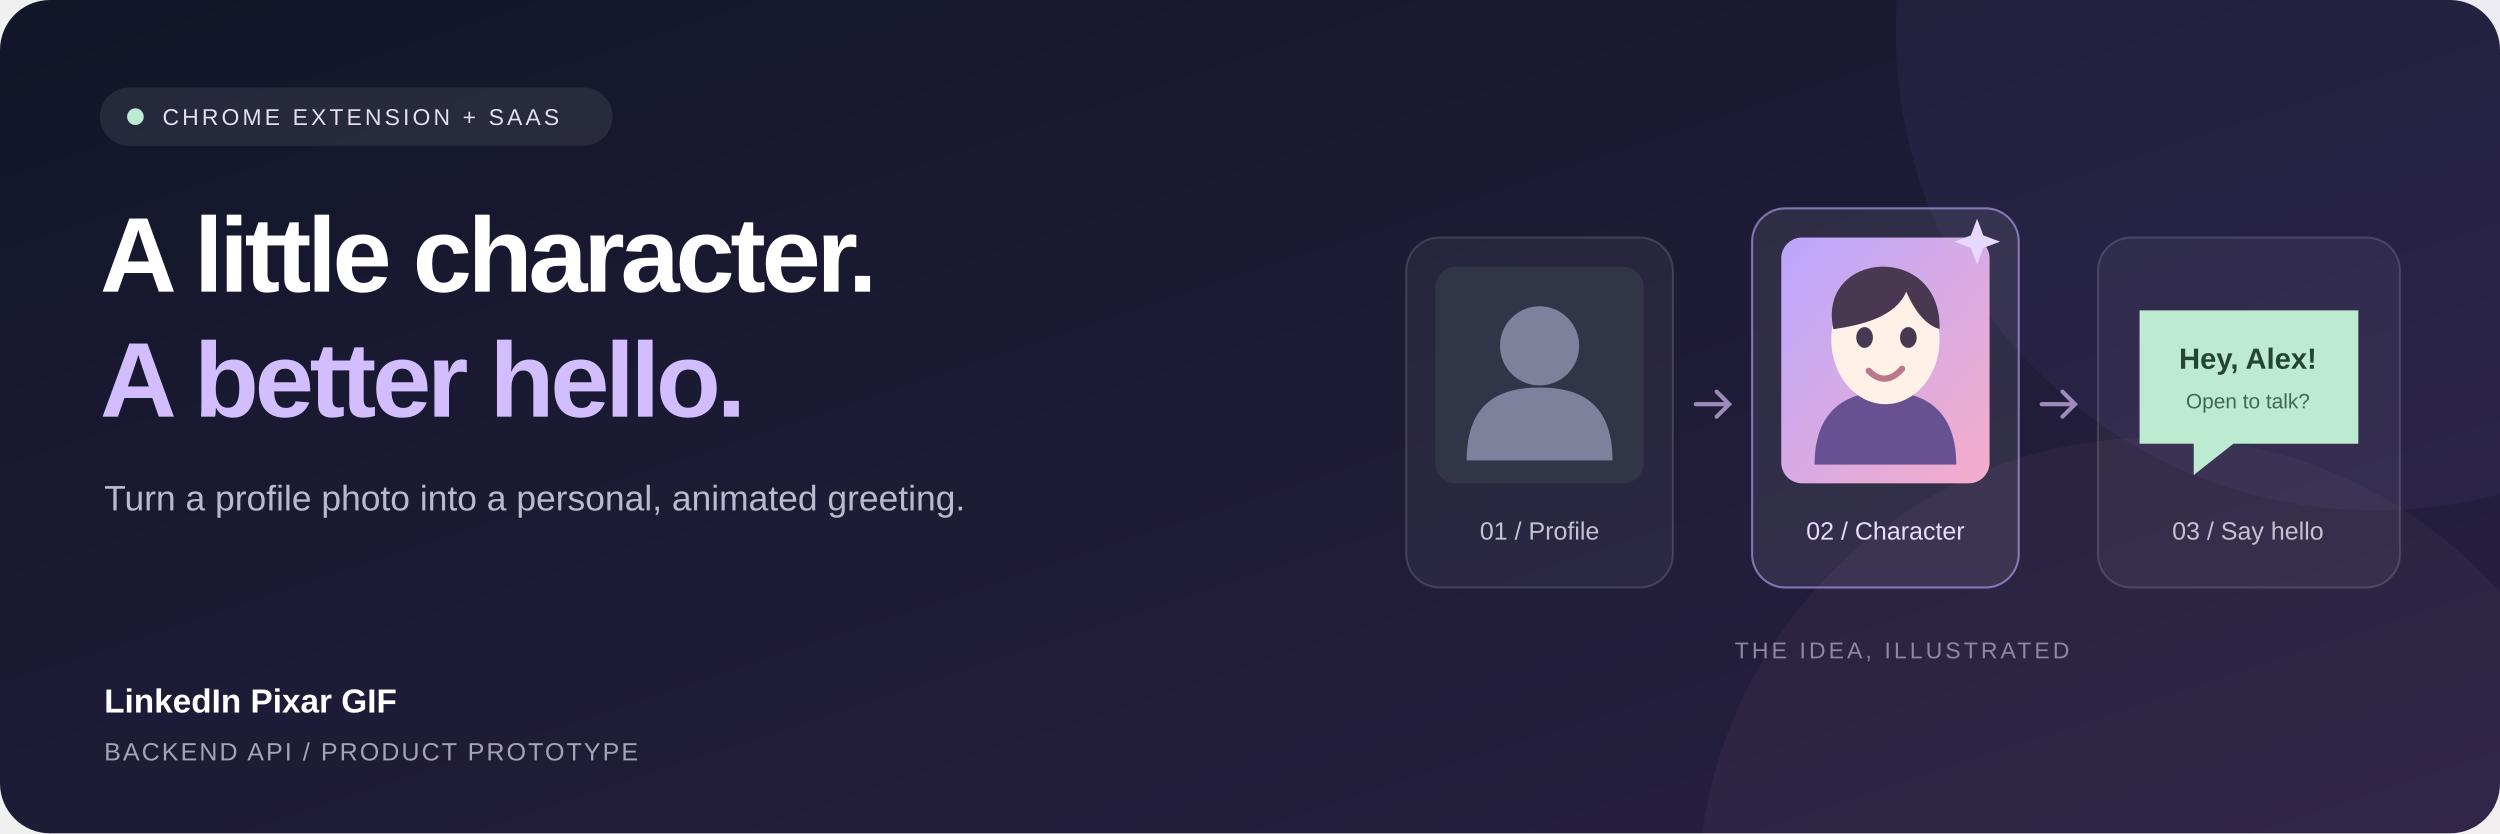
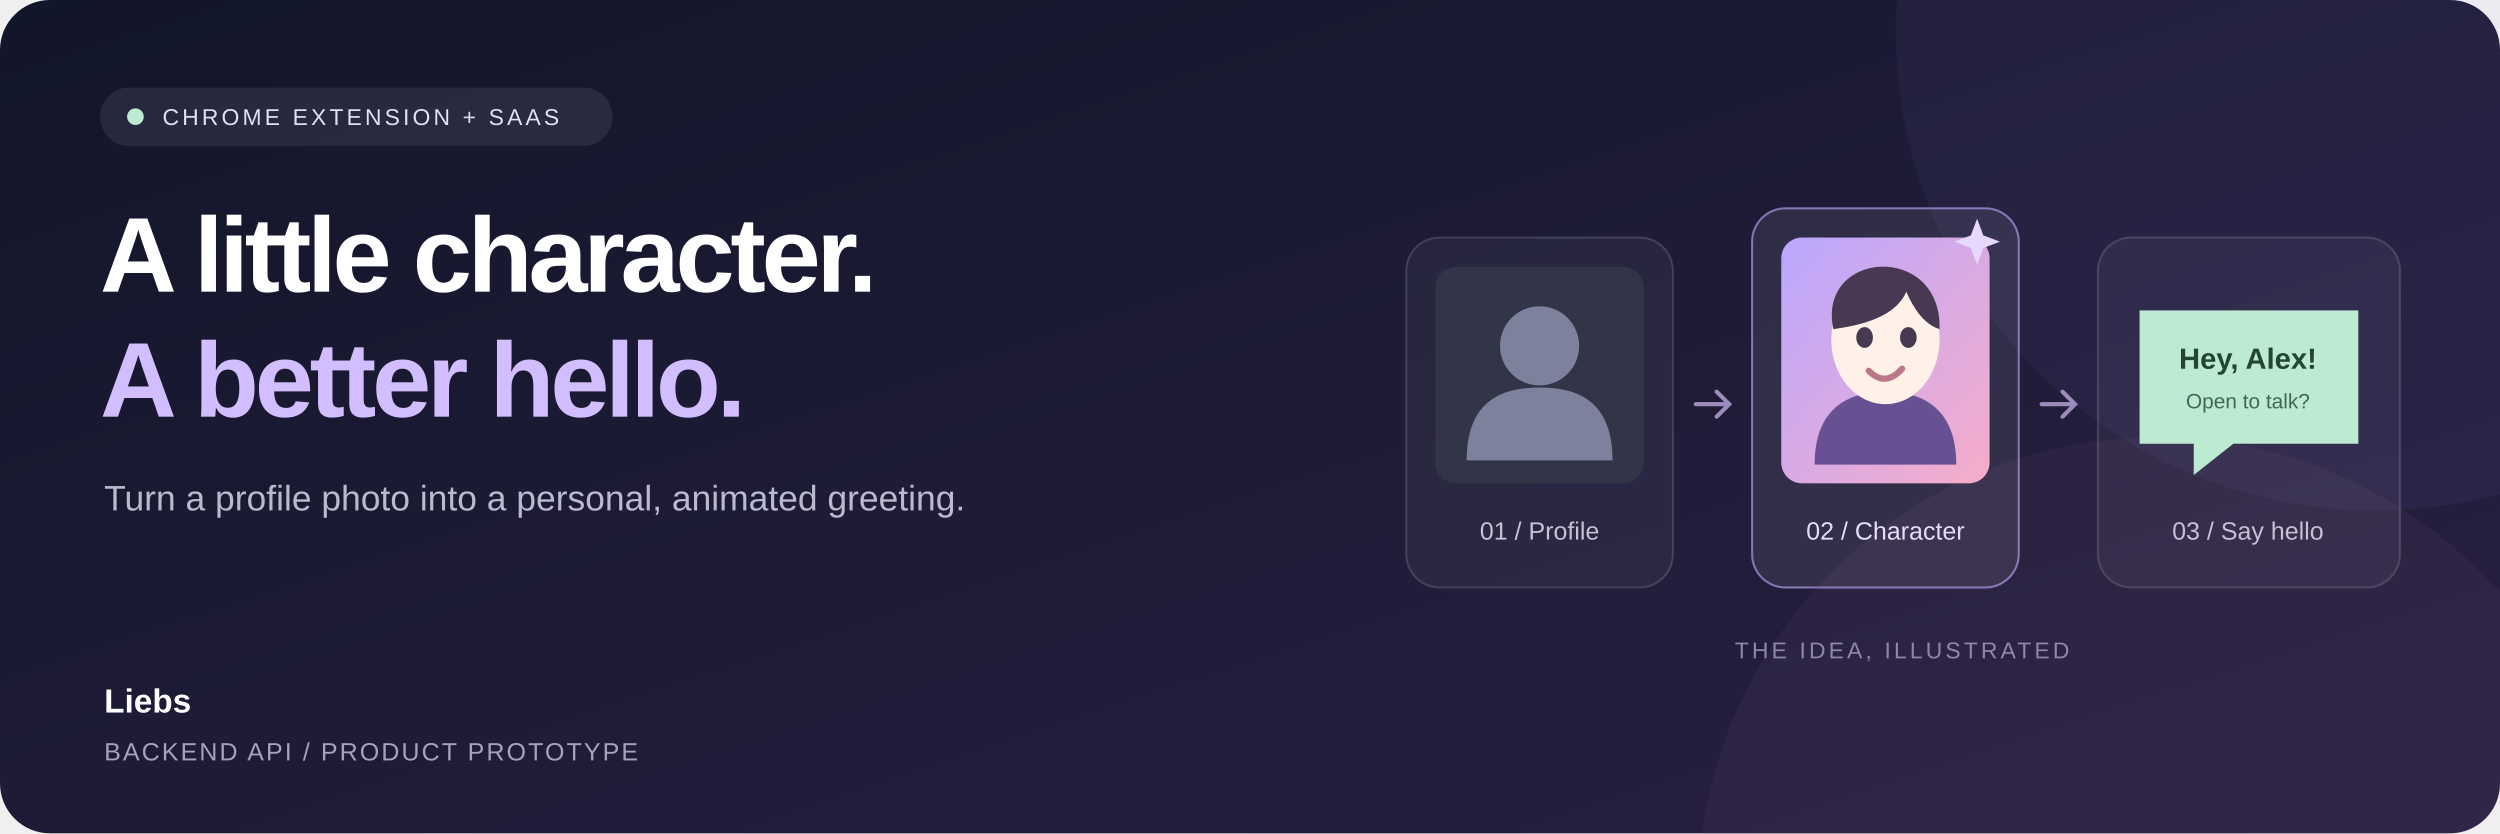
<svg xmlns="http://www.w3.org/2000/svg" width="1200" height="400" viewBox="0 0 1200 400" role="img" aria-labelledby="title desc">
  <defs>
    <linearGradient id="bg" x2="1" y2="1">
      <stop stop-color="#121629" />
      <stop offset="1" stop-color="#292043" />
    </linearGradient>
    <linearGradient id="accent" x2="1" y2="1">
      <stop stop-color="#baa7ff" />
      <stop offset="1" stop-color="#f6adc9" />
    </linearGradient>
  </defs>
  <rect width="1200" height="400" rx="24" fill="url(#bg)" />
  <circle cx="1140" cy="15" r="230" fill="#a88aff" opacity=".055" />
  <circle cx="1035" cy="430" r="220" fill="#f6adc9" opacity=".04" />
  <g font-family="Arial, Helvetica, sans-serif">
    <rect x="48" y="42" width="246" height="28" rx="14" fill="#ffffff" fill-opacity=".08" />
    <circle cx="65" cy="56" r="4" fill="#bcebd2" />
    <text x="78" y="60" fill="#e4dff7" font-size="11" letter-spacing="1.5">CHROME EXTENSION + SAAS</text>
    <text x="48" y="140" fill="#ffffff" font-size="51" font-weight="700" letter-spacing="-2">A little character.</text>
    <text x="48" y="200" fill="#d2beff" font-size="51" font-weight="700" letter-spacing="-2">A better hello.</text>
    <text x="50" y="245" fill="#bbb9ce" font-size="17">Turn a profile photo into a personal, animated greeting.</text>
-     <text x="50" y="342" fill="#ffffff" font-size="16" font-weight="700">LinkedIn Pixar GIF</text>
+     <text x="50" y="342" fill="#ffffff" font-size="16" font-weight="700">Liebs</text>
    <text x="50" y="365" fill="#a5a2ba" font-size="12" letter-spacing="1">BACKEND API / PRODUCT PROTOTYPE</text>
    <g transform="translate(675 114)">
      <rect width="128" height="168" rx="16" fill="#ffffff" fill-opacity=".05" stroke="#ffffff" stroke-opacity=".14" />
      <rect x="14" y="14" width="100" height="104" rx="10" fill="#323448" />
      <circle cx="64" cy="52" r="19" fill="#7d819b" />
      <path d="M29 107c0-28 16-35 35-35s35 7 35 35" fill="#7d819b" />
      <text x="64" y="145" text-anchor="middle" fill="#c4c2d3" font-size="12">01 / Profile</text>
    </g>
    <path d="M814 194h16m-6-6 6 6-6 6" fill="none" stroke="#9d8cbb" stroke-width="2" stroke-linecap="round" />
    <g transform="translate(841 100)">
      <rect width="128" height="182" rx="16" fill="#ffffff" fill-opacity=".08" stroke="#c2a8ff" stroke-opacity=".6" />
      <rect x="14" y="14" width="100" height="118" rx="10" fill="url(#accent)" />
      <path d="M30 123c0-26 15-35 34-35s34 9 34 35" fill="#675192" />
      <ellipse cx="64" cy="63" rx="26" ry="31" fill="#fff0e8" />
      <path d="M39 58c-8-38 52-42 51 0-10-3-15-16-16-18-5 12-21 16-35 18" fill="#493851" />
      <ellipse cx="54" cy="62" rx="4" ry="5" fill="#473951" />
      <ellipse cx="75" cy="62" rx="4" ry="5" fill="#473951" />
      <path d="M56 78q8 8 16-1" fill="none" stroke="#bc788b" stroke-width="3" stroke-linecap="round" />
      <path d="m108 5 3 8 8 3-8 3-3 8-3-8-8-3 8-3z" fill="#e7d8ff" />
      <text x="64" y="159" text-anchor="middle" fill="#e8ddff" font-size="12">02 / Character</text>
    </g>
    <path d="M980 194h16m-6-6 6 6-6 6" fill="none" stroke="#9d8cbb" stroke-width="2" stroke-linecap="round" />
    <g transform="translate(1007 114)">
      <rect width="145" height="168" rx="16" fill="#ffffff" fill-opacity=".05" stroke="#ffffff" stroke-opacity=".14" />
      <path d="M20 35h105v64H65l-19 15V99H20z" fill="#bcebd2" />
      <text x="72" y="63" text-anchor="middle" fill="#244535" font-size="14" font-weight="700">Hey, Alex!</text>
      <text x="72" y="82" text-anchor="middle" fill="#426753" font-size="10">Open to talk?</text>
      <text x="72" y="145" text-anchor="middle" fill="#c4c2d3" font-size="12">03 / Say hello</text>
    </g>
    <text x="913" y="316" text-anchor="middle" fill="#8e88a6" font-size="11" letter-spacing="1.5">THE IDEA, ILLUSTRATED</text>
  </g>
</svg>
